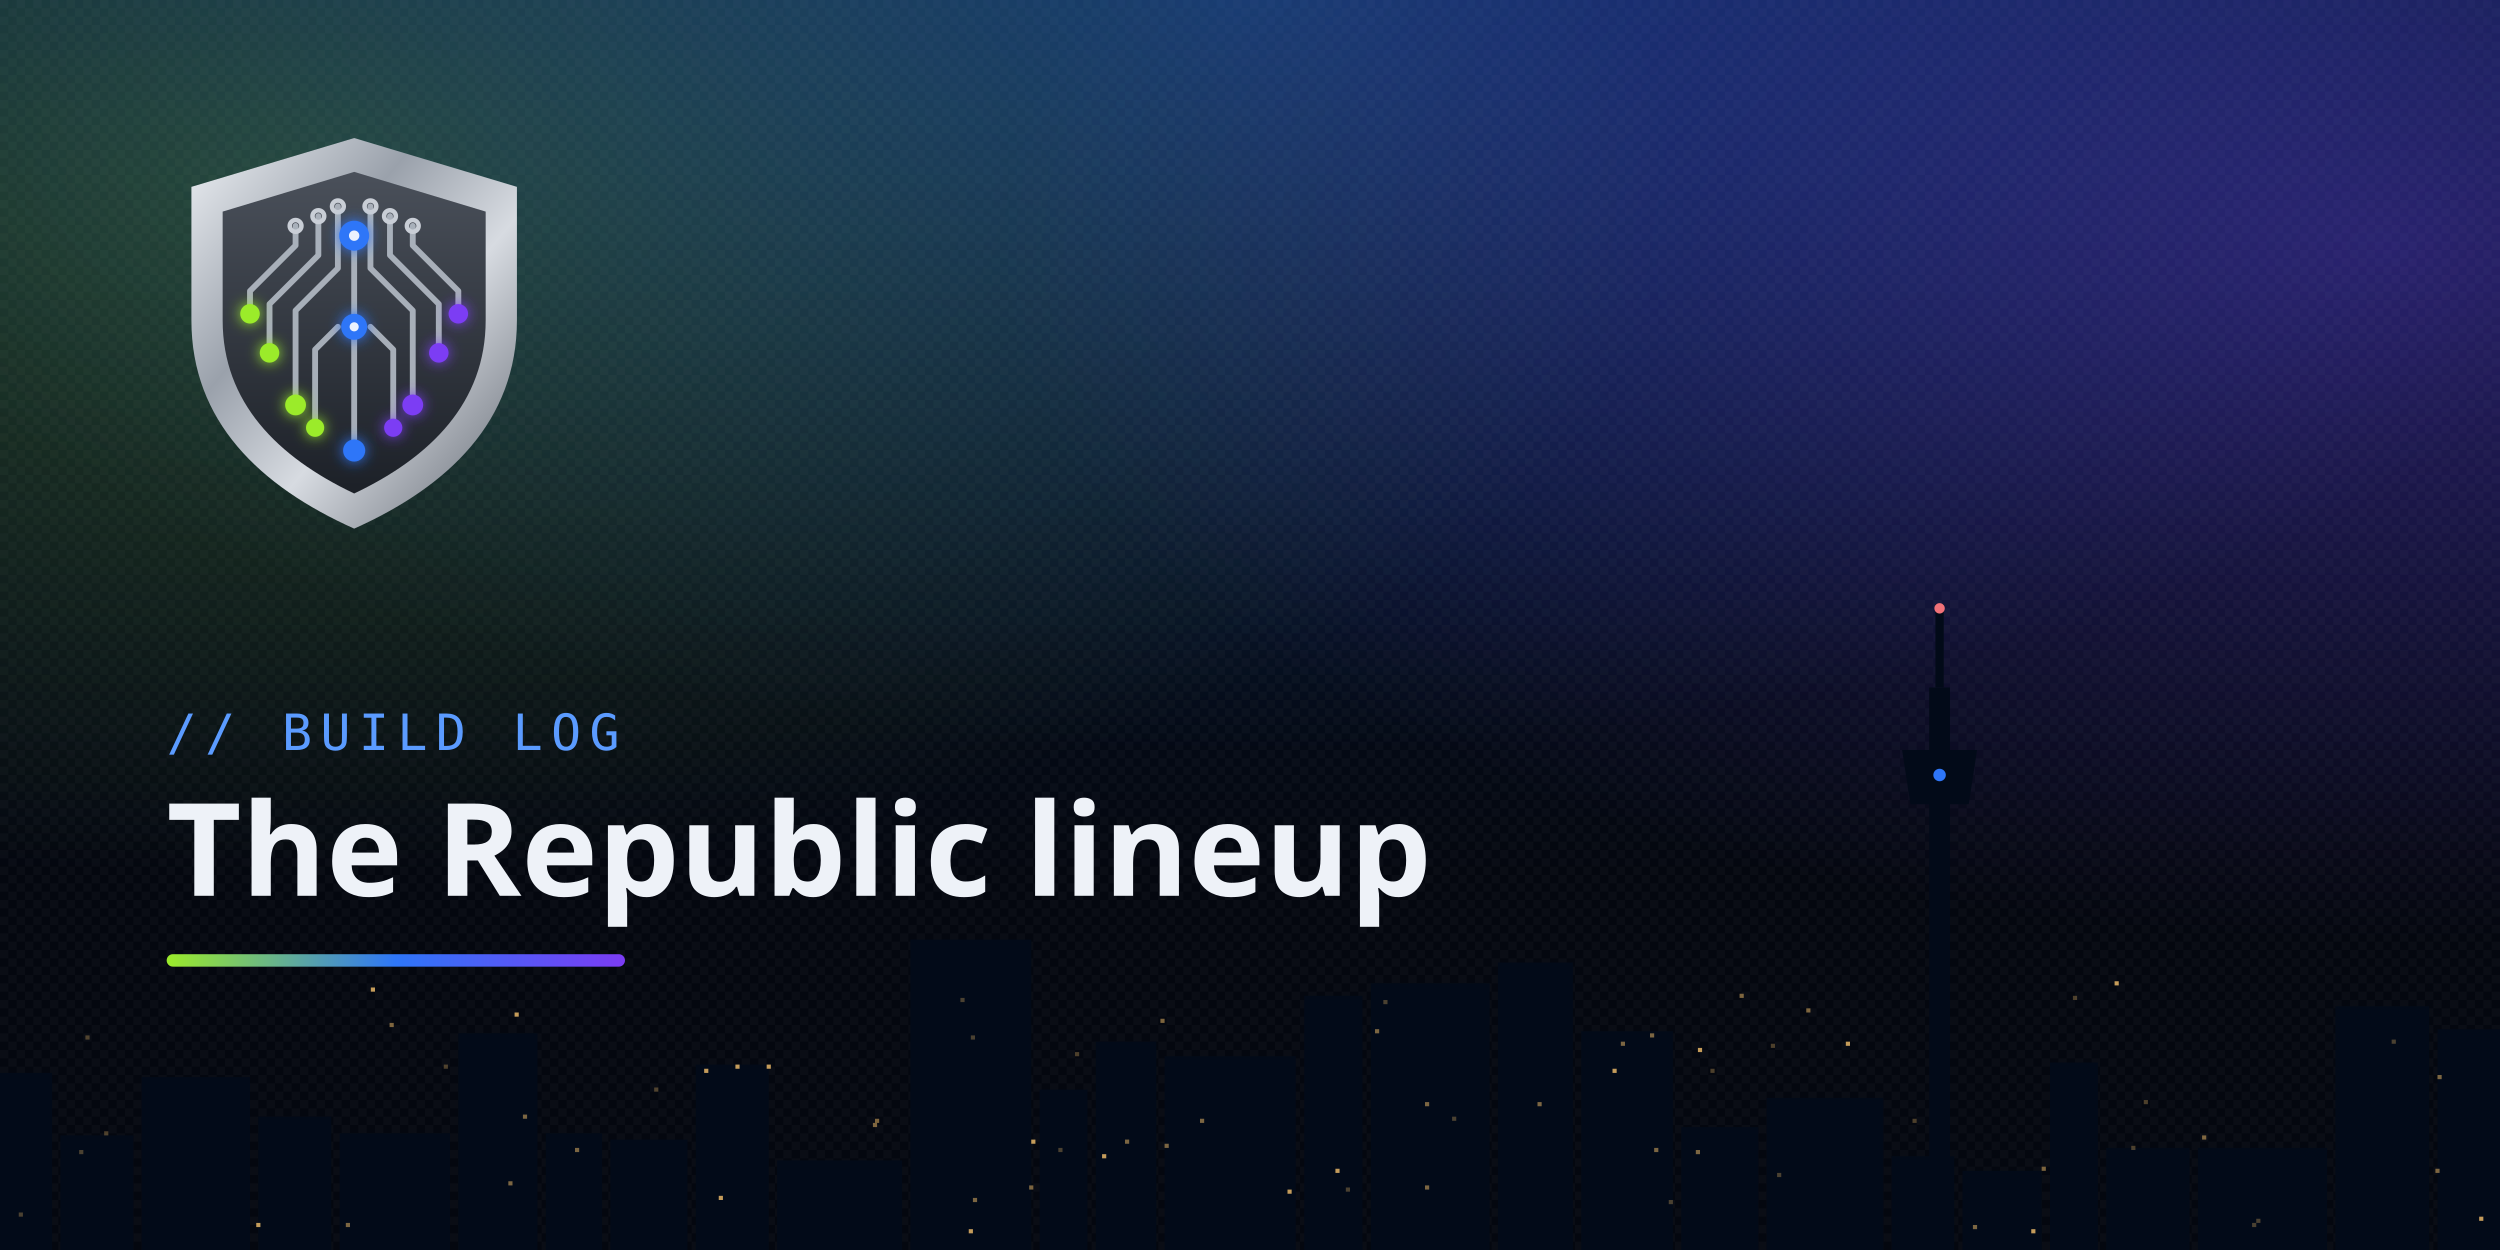
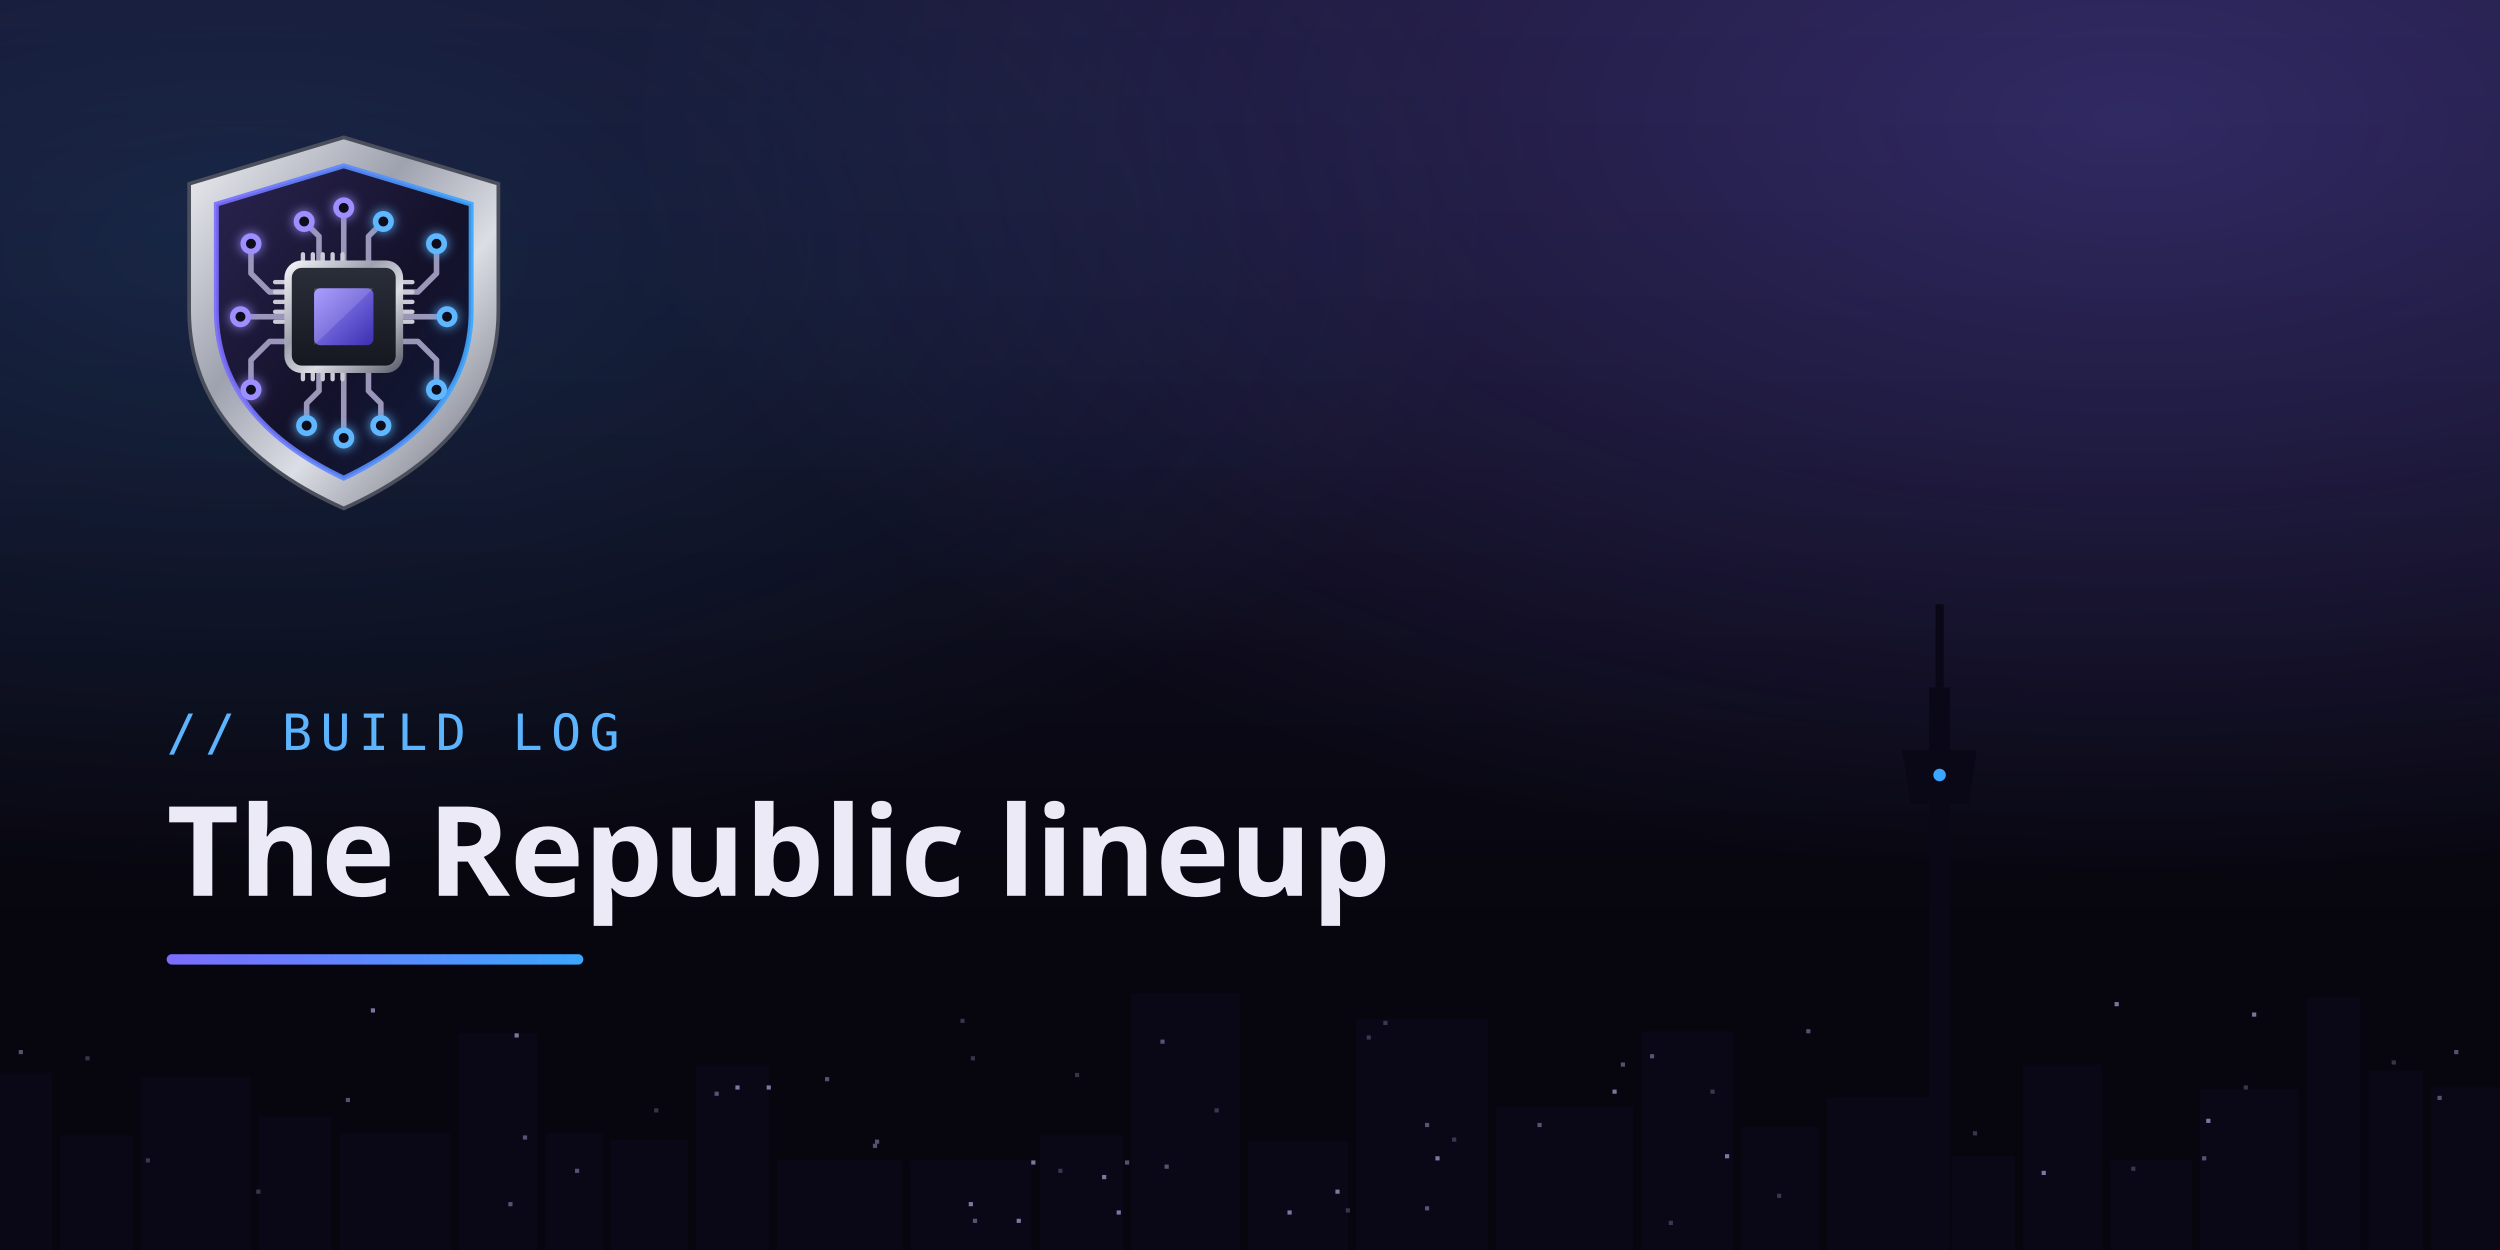
<svg xmlns="http://www.w3.org/2000/svg" viewBox="0 0 1200 600" width="1200" height="600">
  <defs>
    <linearGradient id="bg" x1="0" y1="0" x2="0" y2="1">
-       <stop offset="0" stop-color="#041734" />
-       <stop offset=".7" stop-color="#04070f" />
+       <stop offset="0" stop-color="#15112a" />
+       <stop offset=".75" stop-color="#07060e" />
    </linearGradient>
-     <pattern id="carbon" width="8" height="8" patternUnits="userSpaceOnUse">
-       <rect width="8" height="8" fill="#000" opacity="0" />
-       <path d="M0 0h4v4H0zM4 4h4v4H4z" fill="#ffffff" opacity=".025" />
-     </pattern>
-     <radialGradient id="g1" cx=".12" cy=".15" r=".55">
-       <stop offset="0" stop-color="#9beb2a" stop-opacity=".22" />
-       <stop offset="1" stop-color="#9beb2a" stop-opacity="0" />
+     <radialGradient id="g1" cx=".85" cy=".1" r=".6">
+       <stop offset="0" stop-color="#7c6cff" stop-opacity=".28" />
+       <stop offset="1" stop-color="#7c6cff" stop-opacity="0" />
    </radialGradient>
-     <radialGradient id="g2" cx=".5" cy="0" r=".6">
-       <stop offset="0" stop-color="#2e76f8" stop-opacity=".3" />
-       <stop offset="1" stop-color="#2e76f8" stop-opacity="0" />
+     <radialGradient id="g2" cx=".1" cy=".2" r=".5">
+       <stop offset="0" stop-color="#3ba6ff" stop-opacity=".16" />
+       <stop offset="1" stop-color="#3ba6ff" stop-opacity="0" />
    </radialGradient>
-     <radialGradient id="g3" cx=".95" cy=".2" r=".55">
-       <stop offset="0" stop-color="#7b3cf4" stop-opacity=".3" />
-       <stop offset="1" stop-color="#7b3cf4" stop-opacity="0" />
-     </radialGradient>
-     <linearGradient id="spec" x1="0" y1="0" x2="1" y2="0">
-       <stop offset="0" stop-color="#9beb2a" />
-       <stop offset=".5" stop-color="#2e76f8" />
-       <stop offset="1" stop-color="#7b3cf4" />
+     <linearGradient id="rule" x1="0" y1="0" x2="1" y2="0">
+       <stop offset="0" stop-color="#7c6cff" />
+       <stop offset="1" stop-color="#3ba6ff" />
    </linearGradient>
  </defs>
  <rect width="1200" height="600" fill="url(#bg)" />
-   <rect width="1200" height="600" fill="url(#carbon)" />
  <rect width="1200" height="600" fill="url(#g1)" />
  <rect width="1200" height="600" fill="url(#g2)" />
-   <rect width="1200" height="600" fill="url(#g3)" />
-   <g fill="#020a18">
+   <g fill="#0a0817">
    <rect x="0" y="515" width="25" height="85" />
    <rect x="29" y="545" width="35" height="55" />
    <rect x="68" y="517" width="52" height="83" />
    <rect x="124" y="536" width="35" height="64" />
    <rect x="163" y="544" width="53" height="56" />
    <rect x="220" y="496" width="38" height="104" />
    <rect x="262" y="544" width="27" height="56" />
    <rect x="293" y="547" width="37" height="53" />
    <rect x="334" y="511" width="35" height="89" />
    <rect x="373" y="557" width="60" height="43" />
-     <rect x="437" y="451" width="58" height="149" />
-     <rect x="499" y="523" width="23" height="77" />
-     <rect x="526" y="500" width="29" height="100" />
-     <rect x="559" y="507" width="63" height="93" />
-     <rect x="626" y="478" width="28" height="122" />
-     <rect x="658" y="472" width="57" height="128" />
-     <rect x="719" y="462" width="36" height="138" />
-     <rect x="759" y="495" width="44" height="105" />
-     <rect x="807" y="541" width="37" height="59" />
-     <rect x="848" y="527" width="56" height="73" />
-     <rect x="908" y="555" width="30" height="45" />
-     <rect x="942" y="562" width="38" height="38" />
-     <rect x="984" y="510" width="23" height="90" />
-     <rect x="1011" y="551" width="40" height="49" />
-     <rect x="1055" y="551" width="62" height="49" />
-     <rect x="1121" y="483" width="45" height="117" />
-     <rect x="1170" y="494" width="41" height="106" />
-     <g>
-       <rect x="926" y="330" width="10" height="270" />
-       <path d="M913 360h36l-4 26h-28z" />
-       <rect x="929" y="290" width="4" height="40" />
-     </g>
+     <rect x="437" y="557" width="58" height="43" />
+     <rect x="499" y="545" width="40" height="55" />
+     <rect x="543" y="477" width="52" height="123" />
+     <rect x="599" y="548" width="48" height="52" />
+     <rect x="651" y="489" width="63" height="111" />
+     <rect x="718" y="531" width="66" height="69" />
+     <rect x="788" y="495" width="44" height="105" />
+     <rect x="836" y="541" width="37" height="59" />
+     <rect x="877" y="527" width="56" height="73" />
+     <rect x="937" y="555" width="30" height="45" />
+     <rect x="971" y="511" width="38" height="89" />
+     <rect x="1013" y="557" width="39" height="43" />
+     <rect x="1056" y="523" width="47" height="77" />
+     <rect x="1107" y="479" width="26" height="121" />
+     <rect x="1137" y="514" width="26" height="86" />
+     <rect x="1167" y="522" width="60" height="78" />
+     <rect x="926" y="330" width="10" height="270" />
+     <path d="M913 360h36l-4 26h-28z" />
+     <rect x="929" y="290" width="4" height="40" />
  </g>
-   <circle cx="931" cy="372" r="3" fill="#2e76f8" />
-   <circle cx="931" cy="292" r="2.5" fill="#f07178" />
-   <rect x="918" y="537" width="2" height="2" fill="#f5c16c" opacity="0.3" />
-   <rect x="50" y="543" width="2" height="2" fill="#f5c16c" opacity="0.3" />
-   <rect x="576" y="537" width="2" height="2" fill="#f5c16c" opacity="0.5" />
-   <rect x="338" y="513" width="2" height="2" fill="#f5c16c" opacity="0.8" />
-   <rect x="774" y="513" width="2" height="2" fill="#f5c16c" opacity="0.8" />
-   <rect x="792" y="496" width="2" height="2" fill="#f5c16c" opacity="0.5" />
-   <rect x="529" y="554" width="2" height="2" fill="#f5c16c" opacity="0.8" />
-   <rect x="247" y="486" width="2" height="2" fill="#f5c16c" opacity="0.8" />
-   <rect x="1170" y="516" width="2" height="2" fill="#f5c16c" opacity="0.5" />
-   <rect x="778" y="500" width="2" height="2" fill="#f5c16c" opacity="0.5" />
-   <rect x="1015" y="471" width="2" height="2" fill="#f5c16c" opacity="0.8" />
-   <rect x="801" y="576" width="2" height="2" fill="#f5c16c" opacity="0.3" />
-   <rect x="1081" y="587" width="2" height="2" fill="#f5c16c" opacity="0.3" />
-   <rect x="684" y="529" width="2" height="2" fill="#f5c16c" opacity="0.5" />
-   <rect x="641" y="561" width="2" height="2" fill="#f5c16c" opacity="0.8" />
-   <rect x="684" y="569" width="2" height="2" fill="#f5c16c" opacity="0.5" />
-   <rect x="646" y="570" width="2" height="2" fill="#f5c16c" opacity="0.3" />
-   <rect x="166" y="587" width="2" height="2" fill="#f5c16c" opacity="0.5" />
-   <rect x="886" y="500" width="2" height="2" fill="#f5c16c" opacity="0.8" />
-   <rect x="276" y="551" width="2" height="2" fill="#f5c16c" opacity="0.5" />
-   <rect x="353" y="511" width="2" height="2" fill="#f5c16c" opacity="0.8" />
-   <rect x="867" y="484" width="2" height="2" fill="#f5c16c" opacity="0.5" />
-   <rect x="540" y="547" width="2" height="2" fill="#f5c16c" opacity="0.5" />
-   <rect x="516" y="505" width="2" height="2" fill="#f5c16c" opacity="0.3" />
-   <rect x="559" y="549" width="2" height="2" fill="#f5c16c" opacity="0.5" />
-   <rect x="461" y="479" width="2" height="2" fill="#f5c16c" opacity="0.3" />
-   <rect x="368" y="511" width="2" height="2" fill="#f5c16c" opacity="0.8" />
-   <rect x="821" y="513" width="2" height="2" fill="#f5c16c" opacity="0.3" />
-   <rect x="1148" y="499" width="2" height="2" fill="#f5c16c" opacity="0.3" />
-   <rect x="697" y="536" width="2" height="2" fill="#f5c16c" opacity="0.3" />
-   <rect x="178" y="474" width="2" height="2" fill="#f5c16c" opacity="0.8" />
-   <rect x="465" y="590" width="2" height="2" fill="#f5c16c" opacity="0.8" />
-   <rect x="738" y="529" width="2" height="2" fill="#f5c16c" opacity="0.5" />
-   <rect x="947" y="588" width="2" height="2" fill="#f5c16c" opacity="0.5" />
-   <rect x="213" y="511" width="2" height="2" fill="#f5c16c" opacity="0.3" />
-   <rect x="494" y="569" width="2" height="2" fill="#f5c16c" opacity="0.5" />
-   <rect x="1023" y="550" width="2" height="2" fill="#f5c16c" opacity="0.3" />
-   <rect x="557" y="489" width="2" height="2" fill="#f5c16c" opacity="0.5" />
-   <rect x="123" y="587" width="2" height="2" fill="#f5c16c" opacity="0.8" />
-   <rect x="187" y="491" width="2" height="2" fill="#f5c16c" opacity="0.5" />
-   <rect x="660" y="494" width="2" height="2" fill="#f5c16c" opacity="0.5" />
-   <rect x="815" y="503" width="2" height="2" fill="#f5c16c" opacity="0.8" />
-   <rect x="495" y="547" width="2" height="2" fill="#f5c16c" opacity="0.8" />
-   <rect x="420" y="537" width="2" height="2" fill="#f5c16c" opacity="0.5" />
-   <rect x="466" y="497" width="2" height="2" fill="#f5c16c" opacity="0.3" />
-   <rect x="508" y="551" width="2" height="2" fill="#f5c16c" opacity="0.3" />
-   <rect x="9" y="582" width="2" height="2" fill="#f5c16c" opacity="0.3" />
-   <rect x="814" y="552" width="2" height="2" fill="#f5c16c" opacity="0.5" />
-   <rect x="835" y="477" width="2" height="2" fill="#f5c16c" opacity="0.5" />
-   <rect x="1190" y="584" width="2" height="2" fill="#f5c16c" opacity="0.8" />
-   <rect x="853" y="563" width="2" height="2" fill="#f5c16c" opacity="0.3" />
-   <rect x="419" y="539" width="2" height="2" fill="#f5c16c" opacity="0.5" />
-   <rect x="314" y="522" width="2" height="2" fill="#f5c16c" opacity="0.3" />
-   <rect x="618" y="571" width="2" height="2" fill="#f5c16c" opacity="0.8" />
-   <rect x="41" y="497" width="2" height="2" fill="#f5c16c" opacity="0.3" />
-   <rect x="244" y="567" width="2" height="2" fill="#f5c16c" opacity="0.5" />
-   <rect x="467" y="575" width="2" height="2" fill="#f5c16c" opacity="0.5" />
-   <rect x="664" y="480" width="2" height="2" fill="#f5c16c" opacity="0.3" />
-   <rect x="251" y="535" width="2" height="2" fill="#f5c16c" opacity="0.5" />
-   <rect x="1057" y="545" width="2" height="2" fill="#f5c16c" opacity="0.5" />
-   <rect x="1083" y="585" width="2" height="2" fill="#f5c16c" opacity="0.3" />
-   <rect x="794" y="551" width="2" height="2" fill="#f5c16c" opacity="0.5" />
-   <rect x="850" y="501" width="2" height="2" fill="#f5c16c" opacity="0.3" />
-   <rect x="980" y="560" width="2" height="2" fill="#f5c16c" opacity="0.5" />
-   <rect x="975" y="590" width="2" height="2" fill="#f5c16c" opacity="0.8" />
-   <rect x="345" y="574" width="2" height="2" fill="#f5c16c" opacity="0.8" />
-   <rect x="38" y="552" width="2" height="2" fill="#f5c16c" opacity="0.3" />
-   <rect x="995" y="478" width="2" height="2" fill="#f5c16c" opacity="0.3" />
-   <rect x="1029" y="528" width="2" height="2" fill="#f5c16c" opacity="0.3" />
-   <rect x="1169" y="561" width="2" height="2" fill="#f5c16c" opacity="0.5" />
-   <svg x="70" y="60" width="200" height="200" viewBox="0 0 64 64">
+   <circle cx="931" cy="372" r="3" fill="#3ba6ff" />
+   <rect x="1059" y="537" width="2" height="2" fill="#c9c2ff" opacity="0.6" />
+   <rect x="70" y="556" width="2" height="2" fill="#c9c2ff" opacity="0.25" />
+   <rect x="1178" y="504" width="2" height="2" fill="#c9c2ff" opacity="0.4" />
+   <rect x="1077" y="521" width="2" height="2" fill="#c9c2ff" opacity="0.25" />
+   <rect x="689" y="555" width="2" height="2" fill="#c9c2ff" opacity="0.6" />
+   <rect x="774" y="523" width="2" height="2" fill="#c9c2ff" opacity="0.6" />
+   <rect x="792" y="506" width="2" height="2" fill="#c9c2ff" opacity="0.4" />
+   <rect x="529" y="564" width="2" height="2" fill="#c9c2ff" opacity="0.6" />
+   <rect x="247" y="496" width="2" height="2" fill="#c9c2ff" opacity="0.6" />
+   <rect x="1170" y="526" width="2" height="2" fill="#c9c2ff" opacity="0.4" />
+   <rect x="778" y="510" width="2" height="2" fill="#c9c2ff" opacity="0.4" />
+   <rect x="1015" y="481" width="2" height="2" fill="#c9c2ff" opacity="0.6" />
+   <rect x="801" y="586" width="2" height="2" fill="#c9c2ff" opacity="0.25" />
+   <rect x="1081" y="486" width="2" height="2" fill="#c9c2ff" opacity="0.6" />
+   <rect x="684" y="539" width="2" height="2" fill="#c9c2ff" opacity="0.4" />
+   <rect x="641" y="571" width="2" height="2" fill="#c9c2ff" opacity="0.6" />
+   <rect x="684" y="579" width="2" height="2" fill="#c9c2ff" opacity="0.4" />
+   <rect x="646" y="580" width="2" height="2" fill="#c9c2ff" opacity="0.25" />
+   <rect x="166" y="527" width="2" height="2" fill="#c9c2ff" opacity="0.4" />
+   <rect x="488" y="585" width="2" height="2" fill="#c9c2ff" opacity="0.6" />
+   <rect x="276" y="561" width="2" height="2" fill="#c9c2ff" opacity="0.4" />
+   <rect x="353" y="521" width="2" height="2" fill="#c9c2ff" opacity="0.6" />
+   <rect x="867" y="494" width="2" height="2" fill="#c9c2ff" opacity="0.4" />
+   <rect x="540" y="557" width="2" height="2" fill="#c9c2ff" opacity="0.4" />
+   <rect x="516" y="515" width="2" height="2" fill="#c9c2ff" opacity="0.25" />
+   <rect x="559" y="559" width="2" height="2" fill="#c9c2ff" opacity="0.4" />
+   <rect x="461" y="489" width="2" height="2" fill="#c9c2ff" opacity="0.25" />
+   <rect x="368" y="521" width="2" height="2" fill="#c9c2ff" opacity="0.6" />
+   <rect x="821" y="523" width="2" height="2" fill="#c9c2ff" opacity="0.25" />
+   <rect x="1148" y="509" width="2" height="2" fill="#c9c2ff" opacity="0.25" />
+   <rect x="697" y="546" width="2" height="2" fill="#c9c2ff" opacity="0.25" />
+   <rect x="178" y="484" width="2" height="2" fill="#c9c2ff" opacity="0.6" />
+   <rect x="465" y="577" width="2" height="2" fill="#c9c2ff" opacity="0.6" />
+   <rect x="738" y="539" width="2" height="2" fill="#c9c2ff" opacity="0.4" />
+   <rect x="947" y="543" width="2" height="2" fill="#c9c2ff" opacity="0.25" />
+   <rect x="656" y="497" width="2" height="2" fill="#c9c2ff" opacity="0.25" />
+   <rect x="980" y="562" width="2" height="2" fill="#c9c2ff" opacity="0.6" />
+   <rect x="1023" y="560" width="2" height="2" fill="#c9c2ff" opacity="0.25" />
+   <rect x="557" y="499" width="2" height="2" fill="#c9c2ff" opacity="0.4" />
+   <rect x="123" y="571" width="2" height="2" fill="#c9c2ff" opacity="0.25" />
+   <rect x="343" y="524" width="2" height="2" fill="#c9c2ff" opacity="0.4" />
+   <rect x="396" y="517" width="2" height="2" fill="#c9c2ff" opacity="0.4" />
+   <rect x="536" y="581" width="2" height="2" fill="#c9c2ff" opacity="0.6" />
+   <rect x="495" y="557" width="2" height="2" fill="#c9c2ff" opacity="0.6" />
+   <rect x="420" y="547" width="2" height="2" fill="#c9c2ff" opacity="0.4" />
+   <rect x="466" y="507" width="2" height="2" fill="#c9c2ff" opacity="0.25" />
+   <rect x="508" y="561" width="2" height="2" fill="#c9c2ff" opacity="0.25" />
+   <rect x="9" y="504" width="2" height="2" fill="#c9c2ff" opacity="0.4" />
+   <rect x="583" y="532" width="2" height="2" fill="#c9c2ff" opacity="0.25" />
+   <rect x="828" y="554" width="2" height="2" fill="#c9c2ff" opacity="0.6" />
+   <rect x="853" y="573" width="2" height="2" fill="#c9c2ff" opacity="0.25" />
+   <rect x="419" y="549" width="2" height="2" fill="#c9c2ff" opacity="0.4" />
+   <rect x="314" y="532" width="2" height="2" fill="#c9c2ff" opacity="0.25" />
+   <rect x="618" y="581" width="2" height="2" fill="#c9c2ff" opacity="0.6" />
+   <rect x="41" y="507" width="2" height="2" fill="#c9c2ff" opacity="0.25" />
+   <rect x="244" y="577" width="2" height="2" fill="#c9c2ff" opacity="0.4" />
+   <rect x="467" y="585" width="2" height="2" fill="#c9c2ff" opacity="0.4" />
+   <rect x="664" y="490" width="2" height="2" fill="#c9c2ff" opacity="0.25" />
+   <rect x="251" y="545" width="2" height="2" fill="#c9c2ff" opacity="0.4" />
+   <rect x="1057" y="555" width="2" height="2" fill="#c9c2ff" opacity="0.4" />
+   <svg x="70" y="60" width="190" height="190" viewBox="0 0 64 64">
    <defs>
      <linearGradient id="steel" x1="0" y1="0" x2="1" y2="1">
-         <stop offset="0" stop-color="#eef1f5" />
-         <stop offset=".35" stop-color="#9aa1ab" />
-         <stop offset=".6" stop-color="#d7dbe1" />
-         <stop offset="1" stop-color="#5d636d" />
+         <stop offset="0" stop-color="#f1f2f6" />
+         <stop offset=".38" stop-color="#9ea2ae" />
+         <stop offset=".62" stop-color="#dcdee5" />
+         <stop offset="1" stop-color="#5f6370" />
      </linearGradient>
-       <linearGradient id="plate" x1="0" y1="0" x2="0" y2="1">
-         <stop offset="0" stop-color="#4a505a" />
-         <stop offset="1" stop-color="#1c2027" />
+       <linearGradient id="plate" x1="0" y1="0" x2="1" y2="1">
+         <stop offset="0" stop-color="#2a2450" />
+         <stop offset=".55" stop-color="#14112a" />
+         <stop offset="1" stop-color="#0f1b3a" />
      </linearGradient>
-       <linearGradient id="spectrum" x1="0" y1="0" x2="1" y2="0">
-         <stop offset="0" stop-color="#9beb2a" />
-         <stop offset=".5" stop-color="#2e76f8" />
-         <stop offset="1" stop-color="#7b3cf4" />
+       <linearGradient id="chipbody" x1="0" y1="0" x2="0" y2="1">
+         <stop offset="0" stop-color="#2b2f3a" />
+         <stop offset="1" stop-color="#15171f" />
+       </linearGradient>
+       <linearGradient id="die" x1="0" y1="0" x2="1" y2="1">
+         <stop offset="0" stop-color="#9d8fff" />
+         <stop offset="1" stop-color="#3b2fb0" />
+       </linearGradient>
+       <linearGradient id="edge" x1="0" y1="0" x2="1" y2="0">
+         <stop offset="0" stop-color="#7c6cff" />
+         <stop offset="1" stop-color="#3ba6ff" />
      </linearGradient>
      <filter id="glow" x="-50%" y="-50%" width="200%" height="200%">
-         <feGaussianBlur stdDeviation="1.1" result="b" />
+         <feGaussianBlur stdDeviation=".9" result="b" />
        <feMerge>
          <feMergeNode in="b" />
          <feMergeNode in="SourceGraphic" />
        </feMerge>
      </filter>
    </defs>
-     <path d="M32 2 57 9.5V30c0 15.5-10.5 25.5-25 32C17.5 55.5 7 45.5 7 30V9.5Z" fill="url(#steel)" />
-     <path d="M32 7.2 52.2 13.3V30c0 12.6-8.4 21-20.2 26.6C20.2 51 11.8 42.6 11.8 30V13.3Z" fill="url(#plate)" />
-     <g fill="none" stroke="#b4bbc5" stroke-width=".9" stroke-linecap="round" stroke-linejoin="round" opacity=".9">
-       <path d="M32 18v32" />
-       <path d="M29.5 12.5V22L23 28.5V43" />
-       <path d="M34.5 12.5V22L41 28.5V43" />
-       <path d="M26.5 14V20L19 27.5V35" />
-       <path d="M37.5 14V20L45 27.5V35" />
-       <path d="M29.5 31 26 34.5V46.5" />
-       <path d="M34.5 31 38 34.5V46.5" />
-       <path d="M23 15.5V18.5L16 25.5V29" />
-       <path d="M41 15.5V18.5L48 25.5V29" />
+     <path d="M32 2 57 9.5V30c0 15.5-10.5 25.5-25 32C17.5 55.5 7 45.5 7 30V9.5Z" fill="url(#steel)" stroke="#4b4f5c" stroke-width=".6" />
+     <path d="M32 6.6 52.6 12.8V30c0 12.9-8.6 21.4-20.6 27.1C20 51.4 11.4 42.9 11.4 30V12.8Z" fill="url(#plate)" />
+     <path d="M32 6.6 52.6 12.8V30c0 12.9-8.6 21.4-20.6 27.1C20 51.4 11.4 42.9 11.4 30V12.8Z" fill="none" stroke="url(#edge)" stroke-width=".8" opacity=".9" />
+     <g fill="none" stroke="#a9a4c8" stroke-width=".9" stroke-linecap="round" stroke-linejoin="round" opacity=".9">
+       <path d="M24 27h-4l-3-3v-4" />
+       <path d="M24 31h-8" />
+       <path d="M24 35h-4l-3 3v4" />
+       <path d="M40 27h4l3-3v-4" />
+       <path d="M40 31h8" />
+       <path d="M40 35h4l3 3v4" />
+       <path d="M28 23v-5l-2-2" />
+       <path d="M32 23v-9" />
+       <path d="M36 23v-5l2-2" />
+       <path d="M28 39v4l-2 2v3" />
+       <path d="M32 39v11" />
+       <path d="M36 39v4l2 2v3" />
    </g>
-     <g fill="none" stroke="#c9ced6" stroke-width=".7">
-       <circle cx="29.5" cy="12.5" r=".9" />
-       <circle cx="34.5" cy="12.5" r=".9" />
-       <circle cx="26.5" cy="14" r=".9" />
-       <circle cx="37.5" cy="14" r=".9" />
-       <circle cx="23" cy="15.5" r=".9" />
-       <circle cx="41" cy="15.5" r=".9" />
+     <g stroke="#c9ccd6" stroke-width=".7" stroke-linecap="round">
+       <path d="M25.4 22.3v-1.4M25.4 39.7v1.4M22.3 25.4h-1.4M41.7 25.4h1.4" />
+       <path d="M27 22.3v-1.4M27 39.7v1.4M22.3 27h-1.4M41.7 27h1.4" />
+       <path d="M28.6 22.3v-1.4M28.6 39.7v1.4M22.3 28.6h-1.4M41.7 28.6h1.4" />
+       <path d="M30.2 22.3v-1.4M30.2 39.7v1.4M22.3 30.2h-1.4M41.7 30.2h1.4" />
+       <path d="M31.8 22.3v-1.4M31.8 39.7v1.4M22.3 31.8h-1.4M41.7 31.8h1.4" />
    </g>
+     <rect x="23" y="22.5" width="18" height="17" rx="2.2" fill="url(#chipbody)" stroke="url(#steel)" stroke-width="1.2" />
+     <rect x="27.2" y="26.4" width="9.6" height="9.2" rx="1" fill="url(#die)" />
+     <path d="M27.2 26.4h9.6L27.2 35.6Z" fill="#ffffff" opacity=".14" />
    <g filter="url(#glow)">
-       <circle cx="16" cy="29" r="1.5" fill="#9beb2a" />
-       <circle cx="19" cy="35" r="1.5" fill="#9beb2a" />
-       <circle cx="23" cy="43" r="1.6" fill="#9beb2a" />
-       <circle cx="26" cy="46.5" r="1.4" fill="#9beb2a" />
-       <circle cx="32" cy="17" r="2.3" fill="#2e76f8" />
-       <circle cx="32" cy="31" r="2" fill="#2e76f8" />
-       <circle cx="32" cy="50" r="1.7" fill="#2e76f8" />
-       <circle cx="48" cy="29" r="1.5" fill="#7b3cf4" />
-       <circle cx="45" cy="35" r="1.5" fill="#7b3cf4" />
-       <circle cx="41" cy="43" r="1.6" fill="#7b3cf4" />
-       <circle cx="38" cy="46.5" r="1.4" fill="#7b3cf4" />
-     </g>
-     <g fill="#fff" opacity=".9">
-       <circle cx="32" cy="17" r=".8" />
-       <circle cx="32" cy="31" r=".7" />
+       <circle cx="17" cy="19.2" r="1.25" fill="#0d0b1a" stroke="#9d8fff" stroke-width=".9" />
+       <circle cx="15.3" cy="31" r="1.25" fill="#0d0b1a" stroke="#9d8fff" stroke-width=".9" />
+       <circle cx="17" cy="42.8" r="1.25" fill="#0d0b1a" stroke="#9d8fff" stroke-width=".9" />
+       <circle cx="25.6" cy="15.6" r="1.25" fill="#0d0b1a" stroke="#9d8fff" stroke-width=".9" />
+       <circle cx="32" cy="13.4" r="1.25" fill="#0d0b1a" stroke="#9d8fff" stroke-width=".9" />
+       <circle cx="47" cy="19.2" r="1.25" fill="#0d0b1a" stroke="#5fb8ff" stroke-width=".9" />
+       <circle cx="48.7" cy="31" r="1.25" fill="#0d0b1a" stroke="#5fb8ff" stroke-width=".9" />
+       <circle cx="47" cy="42.8" r="1.25" fill="#0d0b1a" stroke="#5fb8ff" stroke-width=".9" />
+       <circle cx="38.4" cy="15.6" r="1.25" fill="#0d0b1a" stroke="#5fb8ff" stroke-width=".9" />
+       <circle cx="26" cy="48.6" r="1.25" fill="#0d0b1a" stroke="#5fb8ff" stroke-width=".9" />
+       <circle cx="32" cy="50.6" r="1.25" fill="#0d0b1a" stroke="#5fb8ff" stroke-width=".9" />
+       <circle cx="38" cy="48.6" r="1.25" fill="#0d0b1a" stroke="#5fb8ff" stroke-width=".9" />
    </g>
  </svg>
-   <text x="80" y="360" font-family="JetBrains Mono, IBM Plex Mono, monospace" font-size="24" fill="#5b9bff" letter-spacing="4">// BUILD LOG</text>
-   <text x="80" y="430" font-family="Chakra Petch, Orbitron, sans-serif" font-weight="700" font-size="62" fill="#eef2f8">The Republic lineup</text>
-   <rect x="80" y="458" width="220" height="6" rx="3" fill="url(#spec)" />
+   <text x="80" y="360" font-family="IBM Plex Mono, monospace" font-size="24" fill="#5cb4ff" letter-spacing="4">// BUILD LOG</text>
+   <text x="80" y="430" font-family="Syne, Outfit, sans-serif" font-weight="700" font-size="60" fill="#eceaf6">The Republic lineup</text>
+   <rect x="80" y="458" width="200" height="5" rx="2.5" fill="url(#rule)" />
</svg>
